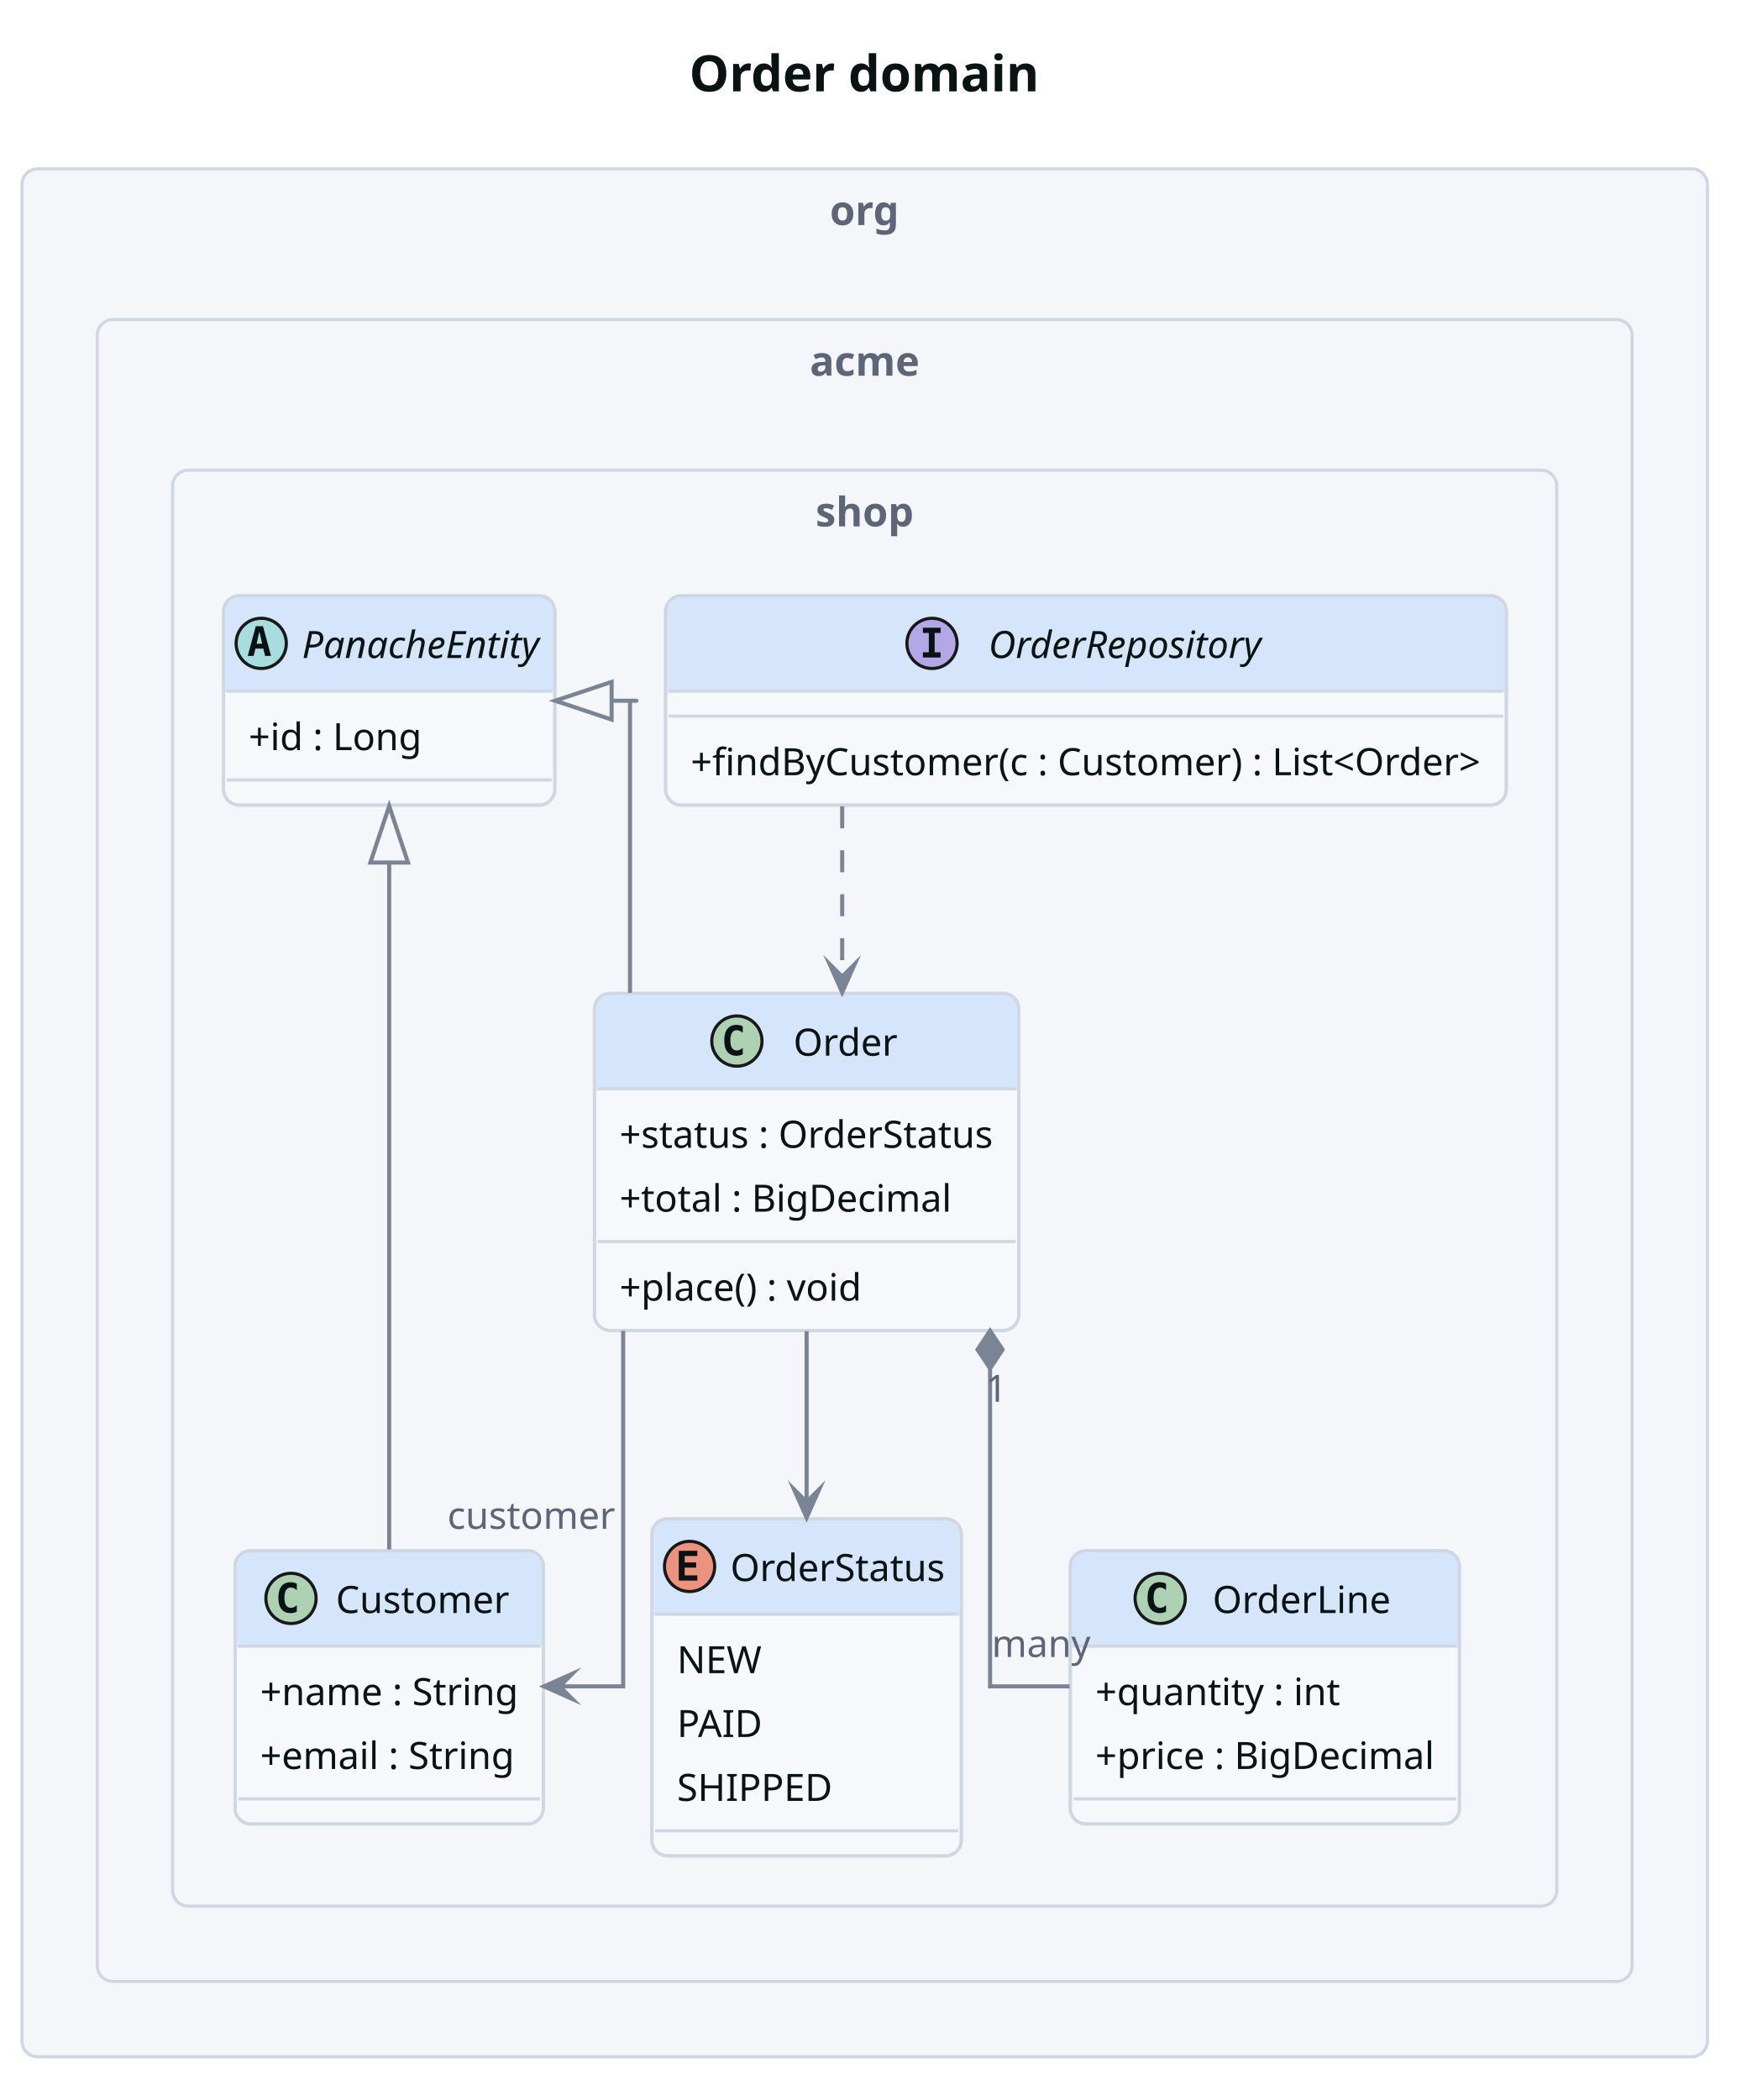
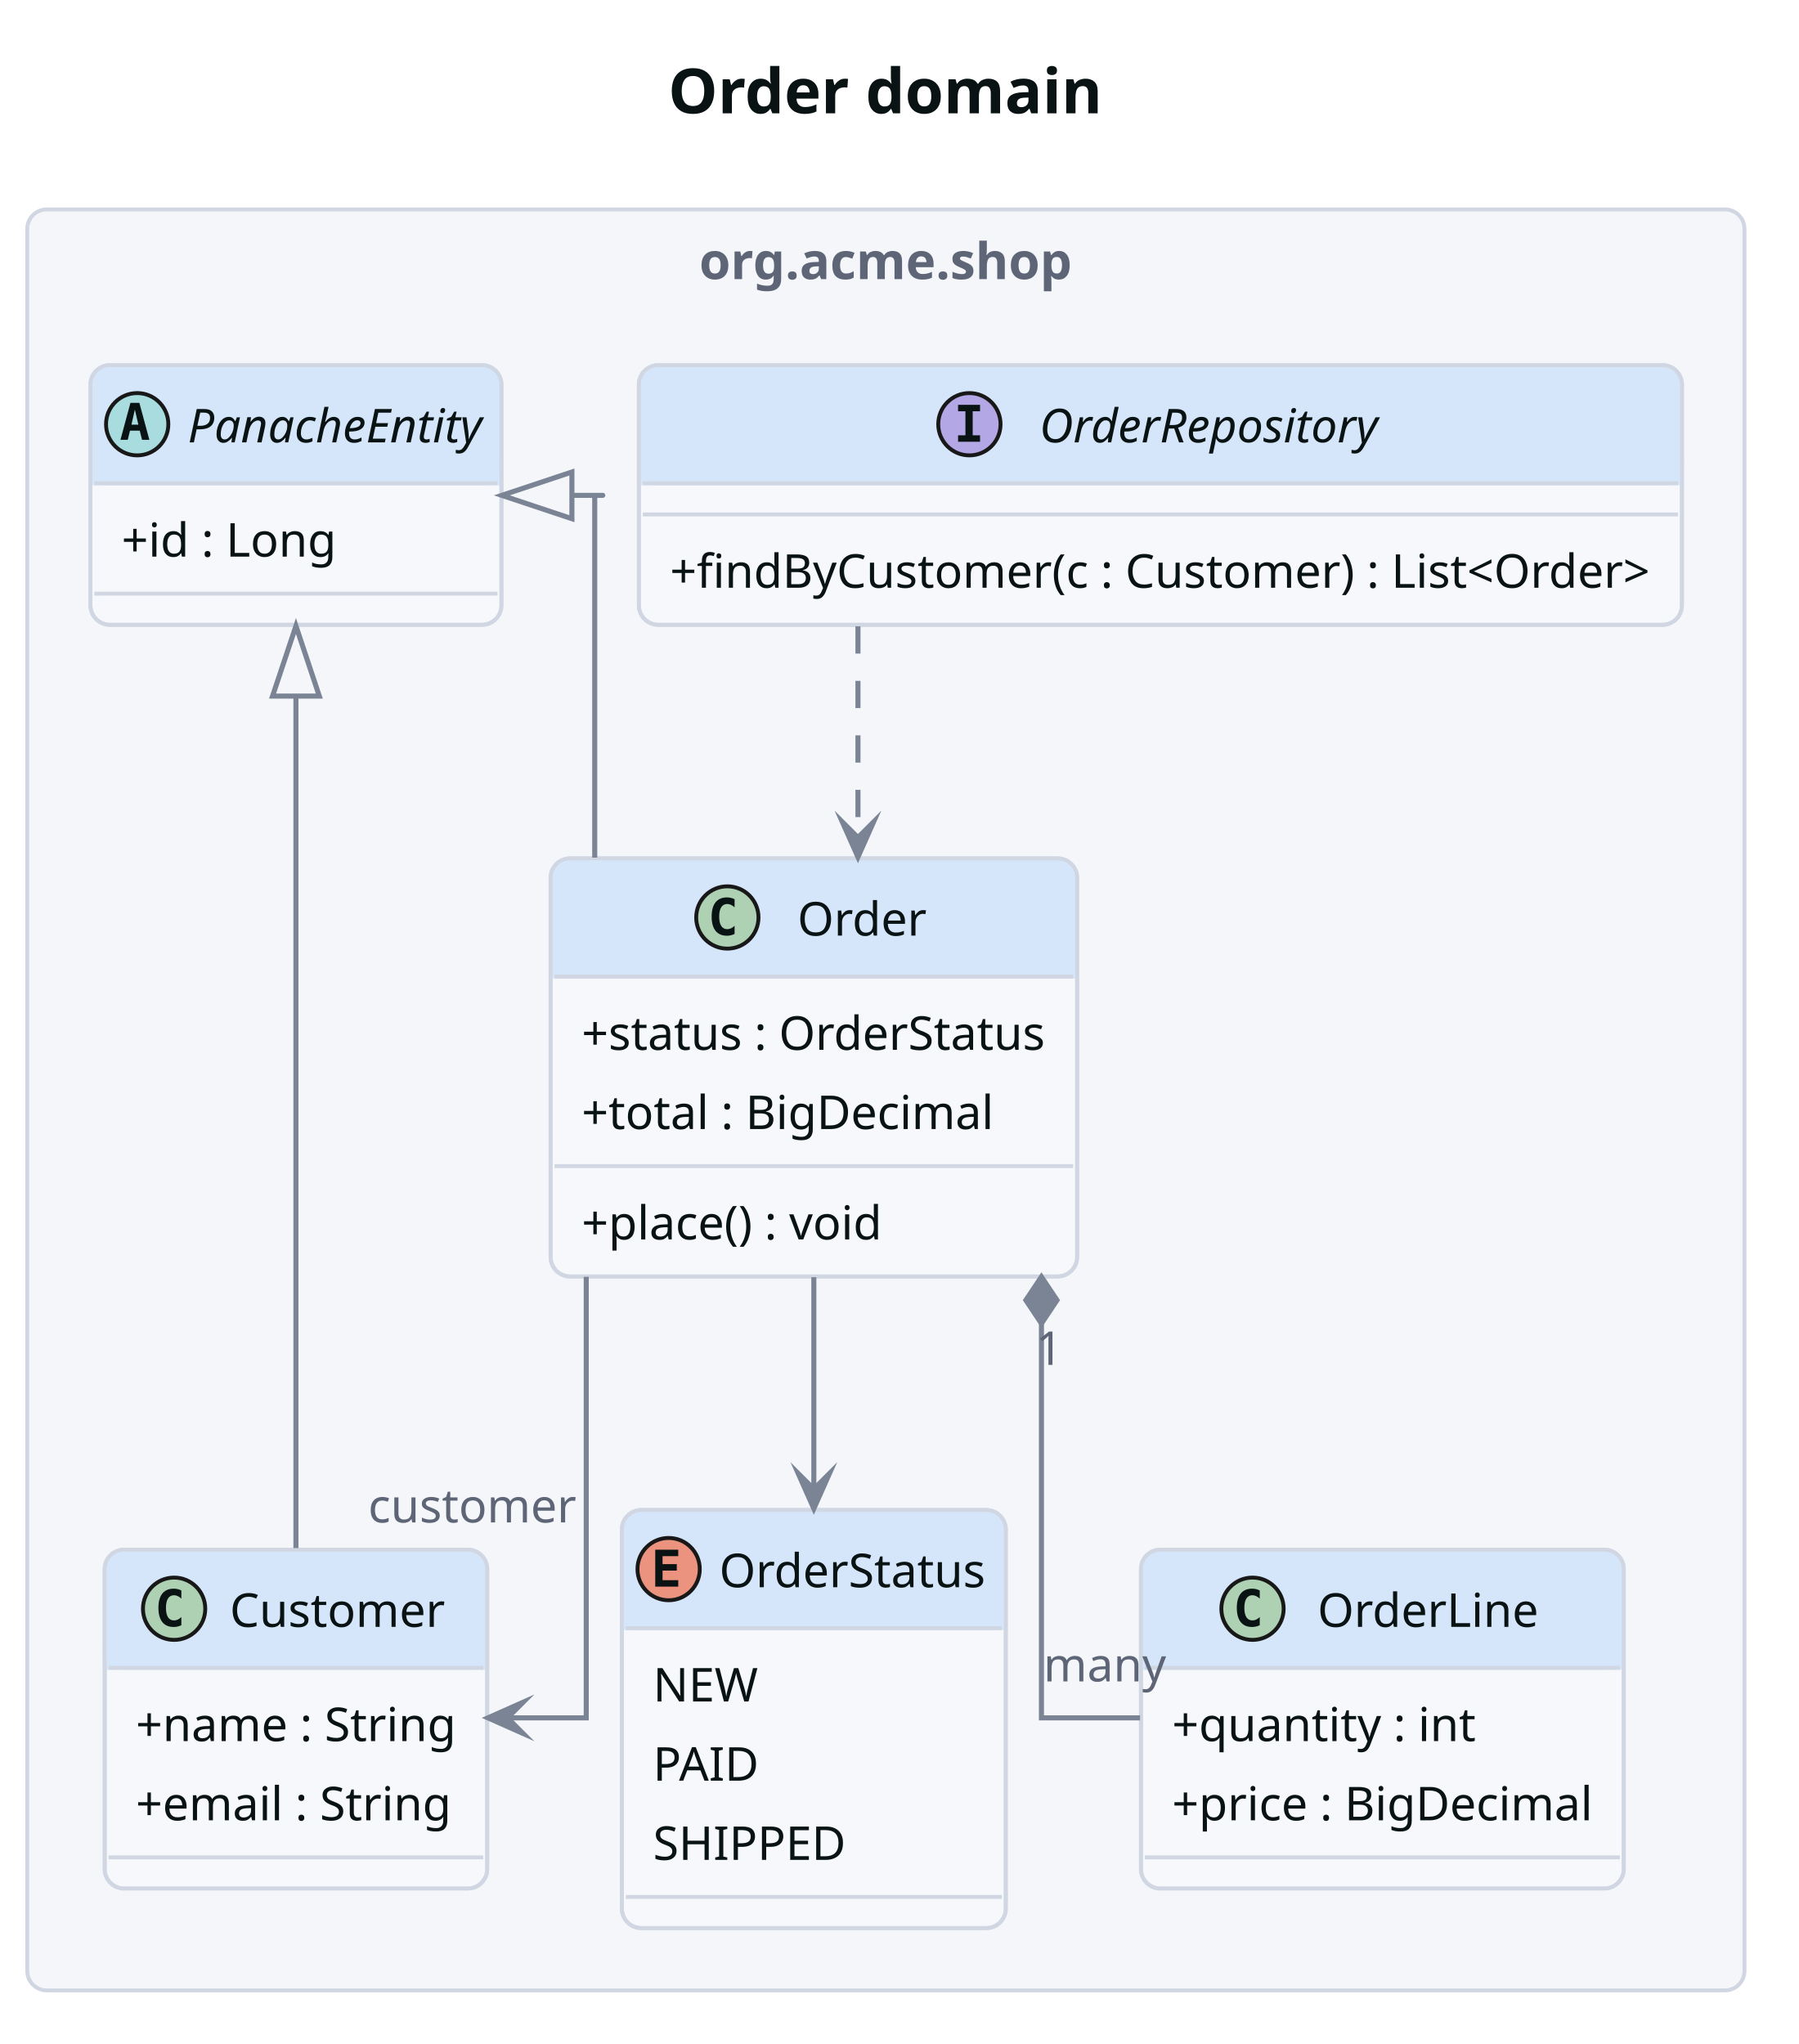
- <svg xmlns="http://www.w3.org/2000/svg" version="1.1" data-diagram-type="CLASS" style="width:558px;height:669px;background:#FFFFFF;" width="558px" height="669px" viewBox="0 0 558 669" zoomAndPan="magnify" preserveAspectRatio="none" contentStyleType="text/css">
+ <svg xmlns="http://www.w3.org/2000/svg" version="1.1" data-diagram-type="CLASS" style="width:462px;height:525px;background:#FFFFFF;" width="462px" height="525px" viewBox="0 0 462 525" zoomAndPan="magnify" preserveAspectRatio="none" contentStyleType="text/css">
  <defs />
  <g font-family="sans-serif" lengthAdjust="spacing">
    <g class="title" data-source-line="2">
-       <text x="219.596" y="29.104" fill="#091313" font-size="16" textLength="111.808" font-weight="700" font-family="'Noto Sans'">Order domain</text>
+       <text x="171.596" y="29.104" fill="#091313" font-size="16" textLength="111.808" font-weight="700" font-family="'Noto Sans'">Order domain</text>
    </g>
-     <g class="cluster" data-qualified-name="org" id="ent0003" data-source-line="5">
-       <rect x="7" y="53.792" width="537" height="601.44" fill="#F4F6FA" style="stroke:#D0D7E2;stroke-width:1;" rx="5" ry="5" />
-       <text x="264.411" y="71.689" fill="#5D6577" font-size="13" textLength="22.178" font-weight="700" font-family="'Noto Sans'">org</text>
+     <g class="cluster" data-qualified-name="org.acme.shop" id="ent0001" data-source-line="5">
+       <rect x="7" y="53.792" width="441" height="457.44" fill="#F4F6FA" style="stroke:#D0D7E2;stroke-width:1;" rx="5" ry="5" />
+       <text x="179.575" y="71.689" fill="#5D6577" font-size="13" textLength="95.849" font-weight="700" font-family="'Noto Sans'">org.acme.shop</text>
    </g>
-     <g class="cluster" data-qualified-name="org.acme" id="ent0004" data-source-line="5">
-       <rect x="31" y="101.792" width="489" height="529.44" fill="#F4F6FA" style="stroke:#D0D7E2;stroke-width:1;" rx="5" ry="5" />
-       <text x="258.008" y="119.689" fill="#5D6577" font-size="13" textLength="34.983" font-weight="700" font-family="'Noto Sans'">acme</text>
+     <g class="entity" data-qualified-name="org.acme.shop.PanacheEntity" id="ent0002" data-source-line="6">
+       <rect x="23.23" y="93.792" width="105.541" height="66.688" fill="#F6F8FB" style="stroke:#D0D7E2;stroke-width:1;" rx="5" ry="5" />
+       <rect x="23.23" y="93.792" width="105.541" height="30.344" fill="#D6E6FA" style="stroke:#D6E6FA;stroke-width:1;" rx="5" ry="5" />
+       <rect x="23.23" y="119.136" width="105.541" height="5" fill="#D6E6FA" style="stroke:#D6E6FA;stroke-width:1;" />
+       <rect x="23.23" y="93.792" width="105.541" height="66.688" fill="none" style="stroke:#D0D7E2;stroke-width:1;" rx="5" ry="5" />
+       <ellipse cx="35.23" cy="108.964" rx="8" ry="8" fill="#A9DCDF" style="stroke:#181818;stroke-width:1;" />
+       <path d="M34.636,105.198 L33.761,109.073 L35.527,109.073 L34.636,105.198 Z M33.496,103.48 L35.793,103.48 L38.355,112.964 L36.48,112.964 L35.886,110.62 L33.386,110.62 L32.808,112.964 L30.933,112.964 L33.496,103.48 Z " fill="#091313" />
+       <text x="48.23" y="113.62" fill="#091313" font-size="12" textLength="75.541" font-style="italic" font-family="'Noto Sans'">PanacheEntity</text>
+       <line x1="24.23" y1="124.136" x2="127.771" y2="124.136" style="stroke:#D0D7E2;stroke-width:1;" />
+       <text x="31.23" y="142.964" fill="#091313" font-size="12" textLength="55.14" font-family="'Noto Sans'">+id : Long</text>
+       <line x1="24.23" y1="152.48" x2="127.771" y2="152.48" style="stroke:#D0D7E2;stroke-width:1;" />
    </g>
-     <g class="cluster" data-qualified-name="org.acme.shop" id="ent0001" data-source-line="4">
-       <rect x="55" y="149.792" width="441" height="457.44" fill="#F4F6FA" style="stroke:#D0D7E2;stroke-width:1;" rx="5" ry="5" />
-       <text x="259.861" y="167.689" fill="#5D6577" font-size="13" textLength="31.278" font-weight="700" font-family="'Noto Sans'">shop</text>
+     <g class="entity" data-qualified-name="org.acme.shop.Order" id="ent0003" data-source-line="9">
+       <rect x="141.4" y="220.482" width="135.209" height="107.376" fill="#F6F8FB" style="stroke:#D0D7E2;stroke-width:1;" rx="5" ry="5" />
+       <rect x="141.4" y="220.482" width="135.209" height="30.344" fill="#D6E6FA" style="stroke:#D6E6FA;stroke-width:1;" rx="5" ry="5" />
+       <rect x="141.4" y="245.826" width="135.209" height="5" fill="#D6E6FA" style="stroke:#D6E6FA;stroke-width:1;" />
+       <rect x="141.4" y="220.482" width="135.209" height="107.376" fill="none" style="stroke:#D0D7E2;stroke-width:1;" rx="5" ry="5" />
+       <ellipse cx="186.788" cy="235.654" rx="8" ry="8" fill="#ADD1B2" style="stroke:#181818;stroke-width:1;" />
+       <path d="M188.648,239.888 Q188.21,240.107 187.71,240.217 Q187.226,240.342 186.695,240.342 Q184.773,240.342 183.757,239.076 Q182.757,237.81 182.757,235.42 Q182.757,233.029 183.757,231.763 Q184.773,230.498 186.695,230.498 Q187.226,230.498 187.726,230.623 Q188.226,230.732 188.648,230.967 L188.648,233.045 Q188.163,232.607 187.71,232.404 Q187.257,232.185 186.773,232.185 Q185.757,232.185 185.226,233.013 Q184.695,233.826 184.695,235.42 Q184.695,237.029 185.226,237.842 Q185.757,238.654 186.773,238.654 Q187.257,238.654 187.71,238.451 Q188.163,238.248 188.648,237.795 L188.648,239.888 Z " fill="#091313" />
+       <text x="204.788" y="240.31" fill="#091313" font-size="12" textLength="33.432" font-family="'Noto Sans'">Order</text>
+       <line x1="142.4" y1="250.826" x2="275.609" y2="250.826" style="stroke:#D0D7E2;stroke-width:1;" />
+       <text x="149.4" y="269.654" fill="#091313" font-size="12" textLength="119.209" font-family="'Noto Sans'">+status : OrderStatus</text>
+       <text x="149.4" y="289.998" fill="#091313" font-size="12" textLength="105.781" font-family="'Noto Sans'">+total : BigDecimal</text>
+       <line x1="142.4" y1="299.514" x2="275.609" y2="299.514" style="stroke:#D0D7E2;stroke-width:1;" />
+       <text x="149.4" y="318.342" fill="#091313" font-size="12" textLength="77.089" font-family="'Noto Sans'">+place() : void</text>
    </g>
-     <g class="entity" data-qualified-name="org.acme.shop.PanacheEntity" id="ent0002" data-source-line="5">
-       <rect x="71.23" y="189.792" width="105.541" height="66.688" fill="#F6F8FB" style="stroke:#D0D7E2;stroke-width:1;" rx="5" ry="5" />
-       <rect x="71.23" y="189.792" width="105.541" height="30.344" fill="#D6E6FA" style="stroke:#D6E6FA;stroke-width:1;" rx="5" ry="5" />
-       <rect x="71.23" y="215.136" width="105.541" height="5" fill="#D6E6FA" style="stroke:#D6E6FA;stroke-width:1;" />
-       <rect x="71.23" y="189.792" width="105.541" height="66.688" fill="none" style="stroke:#D0D7E2;stroke-width:1;" rx="5" ry="5" />
-       <ellipse cx="83.23" cy="204.964" rx="8" ry="8" fill="#A9DCDF" style="stroke:#181818;stroke-width:1;" />
-       <path d="M82.636,201.198 L81.761,205.073 L83.527,205.073 L82.636,201.198 Z M81.496,199.48 L83.793,199.48 L86.355,208.964 L84.48,208.964 L83.886,206.62 L81.386,206.62 L80.808,208.964 L78.933,208.964 L81.496,199.48 Z " fill="#091313" />
-       <text x="96.23" y="209.62" fill="#091313" font-size="12" textLength="75.541" font-style="italic" font-family="'Noto Sans'">PanacheEntity</text>
-       <line x1="72.23" y1="220.136" x2="175.771" y2="220.136" style="stroke:#D0D7E2;stroke-width:1;" />
-       <text x="79.23" y="238.964" fill="#091313" font-size="12" textLength="55.14" font-family="'Noto Sans'">+id : Long</text>
-       <line x1="72.23" y1="248.48" x2="175.771" y2="248.48" style="stroke:#D0D7E2;stroke-width:1;" />
+     <g class="entity" data-qualified-name="org.acme.shop.Customer" id="ent0004" data-source-line="14">
+       <rect x="26.89" y="398.032" width="98.225" height="87.032" fill="#F6F8FB" style="stroke:#D0D7E2;stroke-width:1;" rx="5" ry="5" />
+       <rect x="26.89" y="398.032" width="98.225" height="30.344" fill="#D6E6FA" style="stroke:#D6E6FA;stroke-width:1;" rx="5" ry="5" />
+       <rect x="26.89" y="423.376" width="98.225" height="5" fill="#D6E6FA" style="stroke:#D6E6FA;stroke-width:1;" />
+       <rect x="26.89" y="398.032" width="98.225" height="87.032" fill="none" style="stroke:#D0D7E2;stroke-width:1;" rx="5" ry="5" />
+       <ellipse cx="44.713" cy="413.204" rx="8" ry="8" fill="#ADD1B2" style="stroke:#181818;stroke-width:1;" />
+       <path d="M46.572,417.438 Q46.135,417.657 45.635,417.767 Q45.151,417.892 44.619,417.892 Q42.697,417.892 41.682,416.626 Q40.682,415.36 40.682,412.97 Q40.682,410.579 41.682,409.313 Q42.697,408.048 44.619,408.048 Q45.151,408.048 45.651,408.173 Q46.151,408.282 46.572,408.517 L46.572,410.595 Q46.088,410.157 45.635,409.954 Q45.182,409.735 44.697,409.735 Q43.682,409.735 43.151,410.563 Q42.619,411.376 42.619,412.97 Q42.619,414.579 43.151,415.392 Q43.682,416.204 44.697,416.204 Q45.182,416.204 45.635,416.001 Q46.088,415.798 46.572,415.345 L46.572,417.438 Z " fill="#091313" />
+       <text x="59.007" y="417.86" fill="#091313" font-size="12" textLength="55.284" font-family="'Noto Sans'">Customer</text>
+       <line x1="27.89" y1="428.376" x2="124.115" y2="428.376" style="stroke:#D0D7E2;stroke-width:1;" />
+       <text x="34.89" y="447.204" fill="#091313" font-size="12" textLength="82.225" font-family="'Noto Sans'">+name : String</text>
+       <text x="34.89" y="467.548" fill="#091313" font-size="12" textLength="81.001" font-family="'Noto Sans'">+email : String</text>
+       <line x1="27.89" y1="477.064" x2="124.115" y2="477.064" style="stroke:#D0D7E2;stroke-width:1;" />
    </g>
-     <g class="entity" data-qualified-name="org.acme.shop.Order" id="ent0005" data-source-line="8">
-       <rect x="189.4" y="316.482" width="135.209" height="107.376" fill="#F6F8FB" style="stroke:#D0D7E2;stroke-width:1;" rx="5" ry="5" />
-       <rect x="189.4" y="316.482" width="135.209" height="30.344" fill="#D6E6FA" style="stroke:#D6E6FA;stroke-width:1;" rx="5" ry="5" />
-       <rect x="189.4" y="341.826" width="135.209" height="5" fill="#D6E6FA" style="stroke:#D6E6FA;stroke-width:1;" />
-       <rect x="189.4" y="316.482" width="135.209" height="107.376" fill="none" style="stroke:#D0D7E2;stroke-width:1;" rx="5" ry="5" />
-       <ellipse cx="234.788" cy="331.654" rx="8" ry="8" fill="#ADD1B2" style="stroke:#181818;stroke-width:1;" />
-       <path d="M236.648,335.888 Q236.21,336.107 235.71,336.217 Q235.226,336.342 234.695,336.342 Q232.773,336.342 231.757,335.076 Q230.757,333.81 230.757,331.42 Q230.757,329.029 231.757,327.763 Q232.773,326.498 234.695,326.498 Q235.226,326.498 235.726,326.623 Q236.226,326.732 236.648,326.967 L236.648,329.045 Q236.163,328.607 235.71,328.404 Q235.257,328.185 234.773,328.185 Q233.757,328.185 233.226,329.013 Q232.695,329.826 232.695,331.42 Q232.695,333.029 233.226,333.842 Q233.757,334.654 234.773,334.654 Q235.257,334.654 235.71,334.451 Q236.163,334.248 236.648,333.795 L236.648,335.888 Z " fill="#091313" />
-       <text x="252.788" y="336.31" fill="#091313" font-size="12" textLength="33.432" font-family="'Noto Sans'">Order</text>
-       <line x1="190.4" y1="346.826" x2="323.609" y2="346.826" style="stroke:#D0D7E2;stroke-width:1;" />
-       <text x="197.4" y="365.654" fill="#091313" font-size="12" textLength="119.209" font-family="'Noto Sans'">+status : OrderStatus</text>
-       <text x="197.4" y="385.998" fill="#091313" font-size="12" textLength="105.781" font-family="'Noto Sans'">+total : BigDecimal</text>
-       <line x1="190.4" y1="395.514" x2="323.609" y2="395.514" style="stroke:#D0D7E2;stroke-width:1;" />
-       <text x="197.4" y="414.342" fill="#091313" font-size="12" textLength="77.089" font-family="'Noto Sans'">+place() : void</text>
+     <g class="entity" data-qualified-name="org.acme.shop.OrderLine" id="ent0005" data-source-line="18">
+       <rect x="293.01" y="398.032" width="123.989" height="87.032" fill="#F6F8FB" style="stroke:#D0D7E2;stroke-width:1;" rx="5" ry="5" />
+       <rect x="293.01" y="398.032" width="123.989" height="30.344" fill="#D6E6FA" style="stroke:#D6E6FA;stroke-width:1;" rx="5" ry="5" />
+       <rect x="293.01" y="423.376" width="123.989" height="5" fill="#D6E6FA" style="stroke:#D6E6FA;stroke-width:1;" />
+       <rect x="293.01" y="398.032" width="123.989" height="87.032" fill="none" style="stroke:#D0D7E2;stroke-width:1;" rx="5" ry="5" />
+       <ellipse cx="321.655" cy="413.204" rx="8" ry="8" fill="#ADD1B2" style="stroke:#181818;stroke-width:1;" />
+       <path d="M323.514,417.438 Q323.077,417.657 322.577,417.767 Q322.092,417.892 321.561,417.892 Q319.639,417.892 318.624,416.626 Q317.624,415.36 317.624,412.97 Q317.624,410.579 318.624,409.313 Q319.639,408.048 321.561,408.048 Q322.092,408.048 322.592,408.173 Q323.092,408.282 323.514,408.517 L323.514,410.595 Q323.03,410.157 322.577,409.954 Q322.124,409.735 321.639,409.735 Q320.624,409.735 320.092,410.563 Q319.561,411.376 319.561,412.97 Q319.561,414.579 320.092,415.392 Q320.624,416.204 321.639,416.204 Q322.124,416.204 322.577,416.001 Q323.03,415.798 323.514,415.345 L323.514,417.438 Z " fill="#091313" />
+       <text x="338.354" y="417.86" fill="#091313" font-size="12" textLength="57" font-family="'Noto Sans'">OrderLine</text>
+       <line x1="294.01" y1="428.376" x2="415.999" y2="428.376" style="stroke:#D0D7E2;stroke-width:1;" />
+       <text x="301.01" y="447.204" fill="#091313" font-size="12" textLength="77.989" font-family="'Noto Sans'">+quantity : int</text>
+       <text x="301.01" y="467.548" fill="#091313" font-size="12" textLength="107.989" font-family="'Noto Sans'">+price : BigDecimal</text>
+       <line x1="294.01" y1="477.064" x2="415.999" y2="477.064" style="stroke:#D0D7E2;stroke-width:1;" />
    </g>
-     <g class="entity" data-qualified-name="org.acme.shop.Customer" id="ent0006" data-source-line="13">
-       <rect x="74.89" y="494.032" width="98.225" height="87.032" fill="#F6F8FB" style="stroke:#D0D7E2;stroke-width:1;" rx="5" ry="5" />
-       <rect x="74.89" y="494.032" width="98.225" height="30.344" fill="#D6E6FA" style="stroke:#D6E6FA;stroke-width:1;" rx="5" ry="5" />
-       <rect x="74.89" y="519.376" width="98.225" height="5" fill="#D6E6FA" style="stroke:#D6E6FA;stroke-width:1;" />
-       <rect x="74.89" y="494.032" width="98.225" height="87.032" fill="none" style="stroke:#D0D7E2;stroke-width:1;" rx="5" ry="5" />
-       <ellipse cx="92.713" cy="509.204" rx="8" ry="8" fill="#ADD1B2" style="stroke:#181818;stroke-width:1;" />
-       <path d="M94.572,513.438 Q94.135,513.657 93.635,513.767 Q93.151,513.892 92.619,513.892 Q90.697,513.892 89.682,512.626 Q88.682,511.36 88.682,508.97 Q88.682,506.579 89.682,505.313 Q90.697,504.048 92.619,504.048 Q93.151,504.048 93.651,504.173 Q94.151,504.282 94.572,504.517 L94.572,506.595 Q94.088,506.157 93.635,505.954 Q93.182,505.735 92.697,505.735 Q91.682,505.735 91.151,506.563 Q90.619,507.376 90.619,508.97 Q90.619,510.579 91.151,511.392 Q91.682,512.204 92.697,512.204 Q93.182,512.204 93.635,512.001 Q94.088,511.798 94.572,511.345 L94.572,513.438 Z " fill="#091313" />
-       <text x="107.007" y="513.86" fill="#091313" font-size="12" textLength="55.284" font-family="'Noto Sans'">Customer</text>
-       <line x1="75.89" y1="524.376" x2="172.115" y2="524.376" style="stroke:#D0D7E2;stroke-width:1;" />
-       <text x="82.89" y="543.204" fill="#091313" font-size="12" textLength="82.225" font-family="'Noto Sans'">+name : String</text>
-       <text x="82.89" y="563.548" fill="#091313" font-size="12" textLength="81.001" font-family="'Noto Sans'">+email : String</text>
-       <line x1="75.89" y1="573.064" x2="172.115" y2="573.064" style="stroke:#D0D7E2;stroke-width:1;" />
+     <g class="entity" data-qualified-name="org.acme.shop.OrderStatus" id="ent0006" data-source-line="22">
+       <rect x="159.71" y="387.852" width="98.58" height="107.376" fill="#F6F8FB" style="stroke:#D0D7E2;stroke-width:1;" rx="5" ry="5" />
+       <rect x="159.71" y="387.852" width="98.58" height="30.344" fill="#D6E6FA" style="stroke:#D6E6FA;stroke-width:1;" rx="5" ry="5" />
+       <rect x="159.71" y="413.196" width="98.58" height="5" fill="#D6E6FA" style="stroke:#D6E6FA;stroke-width:1;" />
+       <rect x="159.71" y="387.852" width="98.58" height="107.376" fill="none" style="stroke:#D0D7E2;stroke-width:1;" rx="5" ry="5" />
+       <ellipse cx="171.71" cy="403.024" rx="8" ry="8" fill="#EB937F" style="stroke:#181818;stroke-width:1;" />
+       <path d="M174.179,407.524 L168.273,407.524 L168.273,398.04 L174.179,398.04 L174.179,399.696 L170.148,399.696 L170.148,401.743 L173.804,401.743 L173.804,403.399 L170.148,403.399 L170.148,405.868 L174.179,405.868 L174.179,407.524 Z " fill="#091313" />
+       <text x="184.71" y="407.68" fill="#091313" font-size="12" textLength="68.58" font-family="'Noto Sans'">OrderStatus</text>
+       <line x1="160.71" y1="418.196" x2="257.29" y2="418.196" style="stroke:#D0D7E2;stroke-width:1;" />
+       <text x="167.71" y="437.024" fill="#091313" font-size="12" textLength="26.952" font-family="'Noto Sans'">NEW</text>
+       <text x="167.71" y="457.368" fill="#091313" font-size="12" textLength="27.756" font-family="'Noto Sans'">PAID</text>
+       <text x="167.71" y="477.712" fill="#091313" font-size="12" textLength="49.5" font-family="'Noto Sans'">SHIPPED</text>
+       <line x1="160.71" y1="487.229" x2="257.29" y2="487.229" style="stroke:#D0D7E2;stroke-width:1;" />
    </g>
-     <g class="entity" data-qualified-name="org.acme.shop.OrderLine" id="ent0007" data-source-line="17">
-       <rect x="341.01" y="494.032" width="123.989" height="87.032" fill="#F6F8FB" style="stroke:#D0D7E2;stroke-width:1;" rx="5" ry="5" />
-       <rect x="341.01" y="494.032" width="123.989" height="30.344" fill="#D6E6FA" style="stroke:#D6E6FA;stroke-width:1;" rx="5" ry="5" />
-       <rect x="341.01" y="519.376" width="123.989" height="5" fill="#D6E6FA" style="stroke:#D6E6FA;stroke-width:1;" />
-       <rect x="341.01" y="494.032" width="123.989" height="87.032" fill="none" style="stroke:#D0D7E2;stroke-width:1;" rx="5" ry="5" />
-       <ellipse cx="369.655" cy="509.204" rx="8" ry="8" fill="#ADD1B2" style="stroke:#181818;stroke-width:1;" />
-       <path d="M371.514,513.438 Q371.077,513.657 370.577,513.767 Q370.092,513.892 369.561,513.892 Q367.639,513.892 366.624,512.626 Q365.624,511.36 365.624,508.97 Q365.624,506.579 366.624,505.313 Q367.639,504.048 369.561,504.048 Q370.092,504.048 370.592,504.173 Q371.092,504.282 371.514,504.517 L371.514,506.595 Q371.03,506.157 370.577,505.954 Q370.124,505.735 369.639,505.735 Q368.624,505.735 368.092,506.563 Q367.561,507.376 367.561,508.97 Q367.561,510.579 368.092,511.392 Q368.624,512.204 369.639,512.204 Q370.124,512.204 370.577,512.001 Q371.03,511.798 371.514,511.345 L371.514,513.438 Z " fill="#091313" />
-       <text x="386.354" y="513.86" fill="#091313" font-size="12" textLength="57" font-family="'Noto Sans'">OrderLine</text>
-       <line x1="342.01" y1="524.376" x2="463.999" y2="524.376" style="stroke:#D0D7E2;stroke-width:1;" />
-       <text x="349.01" y="543.204" fill="#091313" font-size="12" textLength="77.989" font-family="'Noto Sans'">+quantity : int</text>
-       <text x="349.01" y="563.548" fill="#091313" font-size="12" textLength="107.989" font-family="'Noto Sans'">+price : BigDecimal</text>
-       <line x1="342.01" y1="573.064" x2="463.999" y2="573.064" style="stroke:#D0D7E2;stroke-width:1;" />
+     <g class="entity" data-qualified-name="org.acme.shop.OrderRepository" id="ent0007" data-source-line="27">
+       <rect x="164.07" y="93.792" width="267.87" height="66.688" fill="#F6F8FB" style="stroke:#D0D7E2;stroke-width:1;" rx="5" ry="5" />
+       <rect x="164.07" y="93.792" width="267.87" height="30.344" fill="#D6E6FA" style="stroke:#D6E6FA;stroke-width:1;" rx="5" ry="5" />
+       <rect x="164.07" y="119.136" width="267.87" height="5" fill="#D6E6FA" style="stroke:#D6E6FA;stroke-width:1;" />
+       <rect x="164.07" y="93.792" width="267.87" height="66.688" fill="none" style="stroke:#D0D7E2;stroke-width:1;" rx="5" ry="5" />
+       <ellipse cx="248.951" cy="108.964" rx="8" ry="8" fill="#B4A7E5" style="stroke:#181818;stroke-width:1;" />
+       <path d="M246.044,105.636 L246.044,103.98 L251.685,103.98 L251.685,105.636 L249.794,105.636 L249.794,111.808 L251.685,111.808 L251.685,113.464 L246.044,113.464 L246.044,111.808 L247.935,111.808 L247.935,105.636 L246.044,105.636 Z " fill="#091313" />
+       <text x="266.951" y="113.62" fill="#091313" font-size="12" textLength="87.109" font-style="italic" font-family="'Noto Sans'">OrderRepository</text>
+       <line x1="165.07" y1="124.136" x2="430.94" y2="124.136" style="stroke:#D0D7E2;stroke-width:1;" />
+       <line x1="165.07" y1="132.136" x2="430.94" y2="132.136" style="stroke:#D0D7E2;stroke-width:1;" />
+       <text x="172.07" y="150.964" fill="#091313" font-size="12" textLength="251.87" font-family="'Noto Sans'">+findByCustomer(c : Customer) : List&lt;Order&gt;</text>
    </g>
-     <g class="entity" data-qualified-name="org.acme.shop.OrderStatus" id="ent0008" data-source-line="21">
-       <rect x="207.71" y="483.852" width="98.58" height="107.376" fill="#F6F8FB" style="stroke:#D0D7E2;stroke-width:1;" rx="5" ry="5" />
-       <rect x="207.71" y="483.852" width="98.58" height="30.344" fill="#D6E6FA" style="stroke:#D6E6FA;stroke-width:1;" rx="5" ry="5" />
-       <rect x="207.71" y="509.196" width="98.58" height="5" fill="#D6E6FA" style="stroke:#D6E6FA;stroke-width:1;" />
-       <rect x="207.71" y="483.852" width="98.58" height="107.376" fill="none" style="stroke:#D0D7E2;stroke-width:1;" rx="5" ry="5" />
-       <ellipse cx="219.71" cy="499.024" rx="8" ry="8" fill="#EB937F" style="stroke:#181818;stroke-width:1;" />
-       <path d="M222.179,503.524 L216.273,503.524 L216.273,494.04 L222.179,494.04 L222.179,495.696 L218.148,495.696 L218.148,497.743 L221.804,497.743 L221.804,499.399 L218.148,499.399 L218.148,501.868 L222.179,501.868 L222.179,503.524 Z " fill="#091313" />
-       <text x="232.71" y="503.68" fill="#091313" font-size="12" textLength="68.58" font-family="'Noto Sans'">OrderStatus</text>
-       <line x1="208.71" y1="514.196" x2="305.29" y2="514.196" style="stroke:#D0D7E2;stroke-width:1;" />
-       <text x="215.71" y="533.024" fill="#091313" font-size="12" textLength="26.952" font-family="'Noto Sans'">NEW</text>
-       <text x="215.71" y="553.368" fill="#091313" font-size="12" textLength="27.756" font-family="'Noto Sans'">PAID</text>
-       <text x="215.71" y="573.712" fill="#091313" font-size="12" textLength="49.5" font-family="'Noto Sans'">SHIPPED</text>
-       <line x1="208.71" y1="583.229" x2="305.29" y2="583.229" style="stroke:#D0D7E2;stroke-width:1;" />
+     <g class="link" data-entity-1="ent0002" data-entity-2="ent0003" id="lnk8" data-source-line="32" data-link-type="extension">
+       <path d="M146.87,127.232 C160.16,127.232 152.73,127.232 152.73,127.232 C152.73,127.232 152.73,178.352 152.73,220.292" style="stroke:#7A8494;stroke-width:1.3;" fill="none" id="PanacheEntity-backto-Order" codeLine="32" />
+       <polygon points="128.87,127.232,146.87,133.232,146.87,121.232,128.87,127.232" fill="none" style="stroke:#7A8494;stroke-width:1.3;stroke-linejoin:miter;stroke-miterlimit:10;" />
    </g>
-     <g class="entity" data-qualified-name="org.acme.shop.OrderRepository" id="ent0009" data-source-line="26">
-       <rect x="212.07" y="189.792" width="267.87" height="66.688" fill="#F6F8FB" style="stroke:#D0D7E2;stroke-width:1;" rx="5" ry="5" />
-       <rect x="212.07" y="189.792" width="267.87" height="30.344" fill="#D6E6FA" style="stroke:#D6E6FA;stroke-width:1;" rx="5" ry="5" />
-       <rect x="212.07" y="215.136" width="267.87" height="5" fill="#D6E6FA" style="stroke:#D6E6FA;stroke-width:1;" />
-       <rect x="212.07" y="189.792" width="267.87" height="66.688" fill="none" style="stroke:#D0D7E2;stroke-width:1;" rx="5" ry="5" />
-       <ellipse cx="296.951" cy="204.964" rx="8" ry="8" fill="#B4A7E5" style="stroke:#181818;stroke-width:1;" />
-       <path d="M294.044,201.636 L294.044,199.98 L299.685,199.98 L299.685,201.636 L297.794,201.636 L297.794,207.808 L299.685,207.808 L299.685,209.464 L294.044,209.464 L294.044,207.808 L295.935,207.808 L295.935,201.636 L294.044,201.636 Z " fill="#091313" />
-       <text x="314.951" y="209.62" fill="#091313" font-size="12" textLength="87.109" font-style="italic" font-family="'Noto Sans'">OrderRepository</text>
-       <line x1="213.07" y1="220.136" x2="478.94" y2="220.136" style="stroke:#D0D7E2;stroke-width:1;" />
-       <line x1="213.07" y1="228.136" x2="478.94" y2="228.136" style="stroke:#D0D7E2;stroke-width:1;" />
-       <text x="220.07" y="246.964" fill="#091313" font-size="12" textLength="251.87" font-family="'Noto Sans'">+findByCustomer(c : Customer) : List&lt;Order&gt;</text>
+     <g class="link" data-entity-1="ent0002" data-entity-2="ent0004" id="lnk9" data-source-line="33" data-link-type="extension">
+       <path d="M76,178.782 C76,235.972 76,334.092 76,397.612" style="stroke:#7A8494;stroke-width:1.3;" fill="none" id="PanacheEntity-backto-Customer" codeLine="33" />
+       <polygon points="76,160.782,70,178.782,82,178.782,76,160.782" fill="none" style="stroke:#7A8494;stroke-width:1.3;stroke-linejoin:miter;stroke-miterlimit:10;" />
    </g>
-     <g class="link" data-entity-1="ent0002" data-entity-2="ent0005" id="lnk10" data-source-line="31" data-link-type="extension">
-       <path d="M194.87,223.232 C208.16,223.232 200.73,223.232 200.73,223.232 C200.73,223.232 200.73,274.352 200.73,316.292" style="stroke:#7A8494;stroke-width:1.3;" fill="none" id="PanacheEntity-backto-Order" codeLine="31" />
-       <polygon points="176.87,223.232,194.87,229.232,194.87,217.232,176.87,223.232" fill="none" style="stroke:#7A8494;stroke-width:1.3;stroke-linejoin:miter;stroke-miterlimit:10;" />
+     <g class="link" data-entity-1="ent0003" data-entity-2="ent0005" id="lnk10" data-source-line="34" data-link-type="composition">
+       <path d="M267.45,339.952 C267.45,388.782 267.45,441.232 267.45,441.232 C267.45,441.232 278.51,441.232 292.77,441.232" style="stroke:#7A8494;stroke-width:1.3;" fill="none" id="Order-backto-OrderLine" codeLine="34" />
+       <polygon points="267.45,327.952,263.45,333.952,267.45,339.952,271.45,333.952,267.45,327.952" fill="#7A8494" style="stroke:#7A8494;stroke-width:1.3;stroke-linejoin:miter;stroke-miterlimit:10;" />
+       <text x="266.016" y="350.575" fill="#5D6577" font-size="12" font-family="'Noto Sans'">1</text>
+       <text x="267.974" y="431.869" fill="#5D6577" font-size="12" textLength="31.488" font-family="'Noto Sans'">many</text>
    </g>
-     <g class="link" data-entity-1="ent0002" data-entity-2="ent0006" id="lnk11" data-source-line="32" data-link-type="extension">
-       <path d="M124,274.782 C124,331.972 124,430.092 124,493.612" style="stroke:#7A8494;stroke-width:1.3;" fill="none" id="PanacheEntity-backto-Customer" codeLine="32" />
-       <polygon points="124,256.782,118,274.782,130,274.782,124,256.782" fill="none" style="stroke:#7A8494;stroke-width:1.3;stroke-linejoin:miter;stroke-miterlimit:10;" />
+     <g class="link" data-entity-1="ent0003" data-entity-2="ent0004" id="lnk11" data-source-line="35" data-link-type="dependency">
+       <path d="M150.55,327.952 C150.55,376.782 150.55,441.232 150.55,441.232 C150.55,441.232 144.18,441.232 130.31,441.232" style="stroke:#7A8494;stroke-width:1.3;" fill="none" id="Order-to-Customer" codeLine="35" />
+       <polygon points="125.31,441.232,134.31,445.232,130.31,441.232,134.31,437.232,125.31,441.232" fill="#7A8494" style="stroke:#7A8494;stroke-width:1.3;stroke-linejoin:miter;stroke-miterlimit:10;" />
+       <text x="94.55" y="391.04" fill="#5D6577" font-size="12" textLength="53.46" font-family="'Noto Sans'">customer</text>
    </g>
-     <g class="link" data-entity-1="ent0005" data-entity-2="ent0007" id="lnk12" data-source-line="33" data-link-type="composition">
-       <path d="M315.45,435.952 C315.45,484.782 315.45,537.232 315.45,537.232 C315.45,537.232 326.51,537.232 340.77,537.232" style="stroke:#7A8494;stroke-width:1.3;" fill="none" id="Order-backto-OrderLine" codeLine="33" />
-       <polygon points="315.45,423.952,311.45,429.952,315.45,435.952,319.45,429.952,315.45,423.952" fill="#7A8494" style="stroke:#7A8494;stroke-width:1.3;stroke-linejoin:miter;stroke-miterlimit:10;" />
-       <text x="314.016" y="446.575" fill="#5D6577" font-size="12" font-family="'Noto Sans'">1</text>
-       <text x="315.974" y="527.869" fill="#5D6577" font-size="12" textLength="31.488" font-family="'Noto Sans'">many</text>
+     <g class="link" data-entity-1="ent0003" data-entity-2="ent0006" id="lnk12" data-source-line="36" data-link-type="dependency">
+       <path d="M209,328.052 C209,347.062 209,363.442 209,382.482" style="stroke:#7A8494;stroke-width:1.3;" fill="none" id="Order-to-OrderStatus" codeLine="36" />
+       <polygon points="209,387.482,213,378.482,209,382.482,205,378.482,209,387.482" fill="#7A8494" style="stroke:#7A8494;stroke-width:1.3;stroke-linejoin:miter;stroke-miterlimit:10;" />
    </g>
-     <g class="link" data-entity-1="ent0005" data-entity-2="ent0006" id="lnk13" data-source-line="34" data-link-type="dependency">
-       <path d="M198.55,423.952 C198.55,472.782 198.55,537.232 198.55,537.232 C198.55,537.232 192.18,537.232 178.31,537.232" style="stroke:#7A8494;stroke-width:1.3;" fill="none" id="Order-to-Customer" codeLine="34" />
-       <polygon points="173.31,537.232,182.31,541.232,178.31,537.232,182.31,533.232,173.31,537.232" fill="#7A8494" style="stroke:#7A8494;stroke-width:1.3;stroke-linejoin:miter;stroke-miterlimit:10;" />
-       <text x="142.55" y="487.04" fill="#5D6577" font-size="12" textLength="53.46" font-family="'Noto Sans'">customer</text>
-     </g>
-     <g class="link" data-entity-1="ent0005" data-entity-2="ent0008" id="lnk14" data-source-line="35" data-link-type="dependency">
-       <path d="M257,424.052 C257,443.062 257,459.442 257,478.482" style="stroke:#7A8494;stroke-width:1.3;" fill="none" id="Order-to-OrderStatus" codeLine="35" />
-       <polygon points="257,483.482,261,474.482,257,478.482,253,474.482,257,483.482" fill="#7A8494" style="stroke:#7A8494;stroke-width:1.3;stroke-linejoin:miter;stroke-miterlimit:10;" />
-     </g>
-     <g class="link" data-entity-1="ent0009" data-entity-2="ent0005" id="lnk15" data-source-line="36" data-link-type="dependency">
-       <path d="M268.33,256.872 C268.33,274.422 268.33,291.292 268.33,311.132" style="stroke:#7A8494;stroke-width:1.3;stroke-dasharray:7,7;" fill="none" id="OrderRepository-to-Order" codeLine="36" />
-       <polygon points="268.33,316.132,272.33,307.132,268.33,311.132,264.33,307.132,268.33,316.132" fill="#7A8494" style="stroke:#7A8494;stroke-width:1.3;stroke-linejoin:miter;stroke-miterlimit:10;" />
+     <g class="link" data-entity-1="ent0007" data-entity-2="ent0003" id="lnk13" data-source-line="37" data-link-type="dependency">
+       <path d="M220.33,160.872 C220.33,178.422 220.33,195.292 220.33,215.132" style="stroke:#7A8494;stroke-width:1.3;stroke-dasharray:7,7;" fill="none" id="OrderRepository-to-Order" codeLine="37" />
+       <polygon points="220.33,220.132,224.33,211.132,220.33,215.132,216.33,211.132,220.33,220.132" fill="#7A8494" style="stroke:#7A8494;stroke-width:1.3;stroke-linejoin:miter;stroke-miterlimit:10;" />
    </g>
  </g>
</svg>
